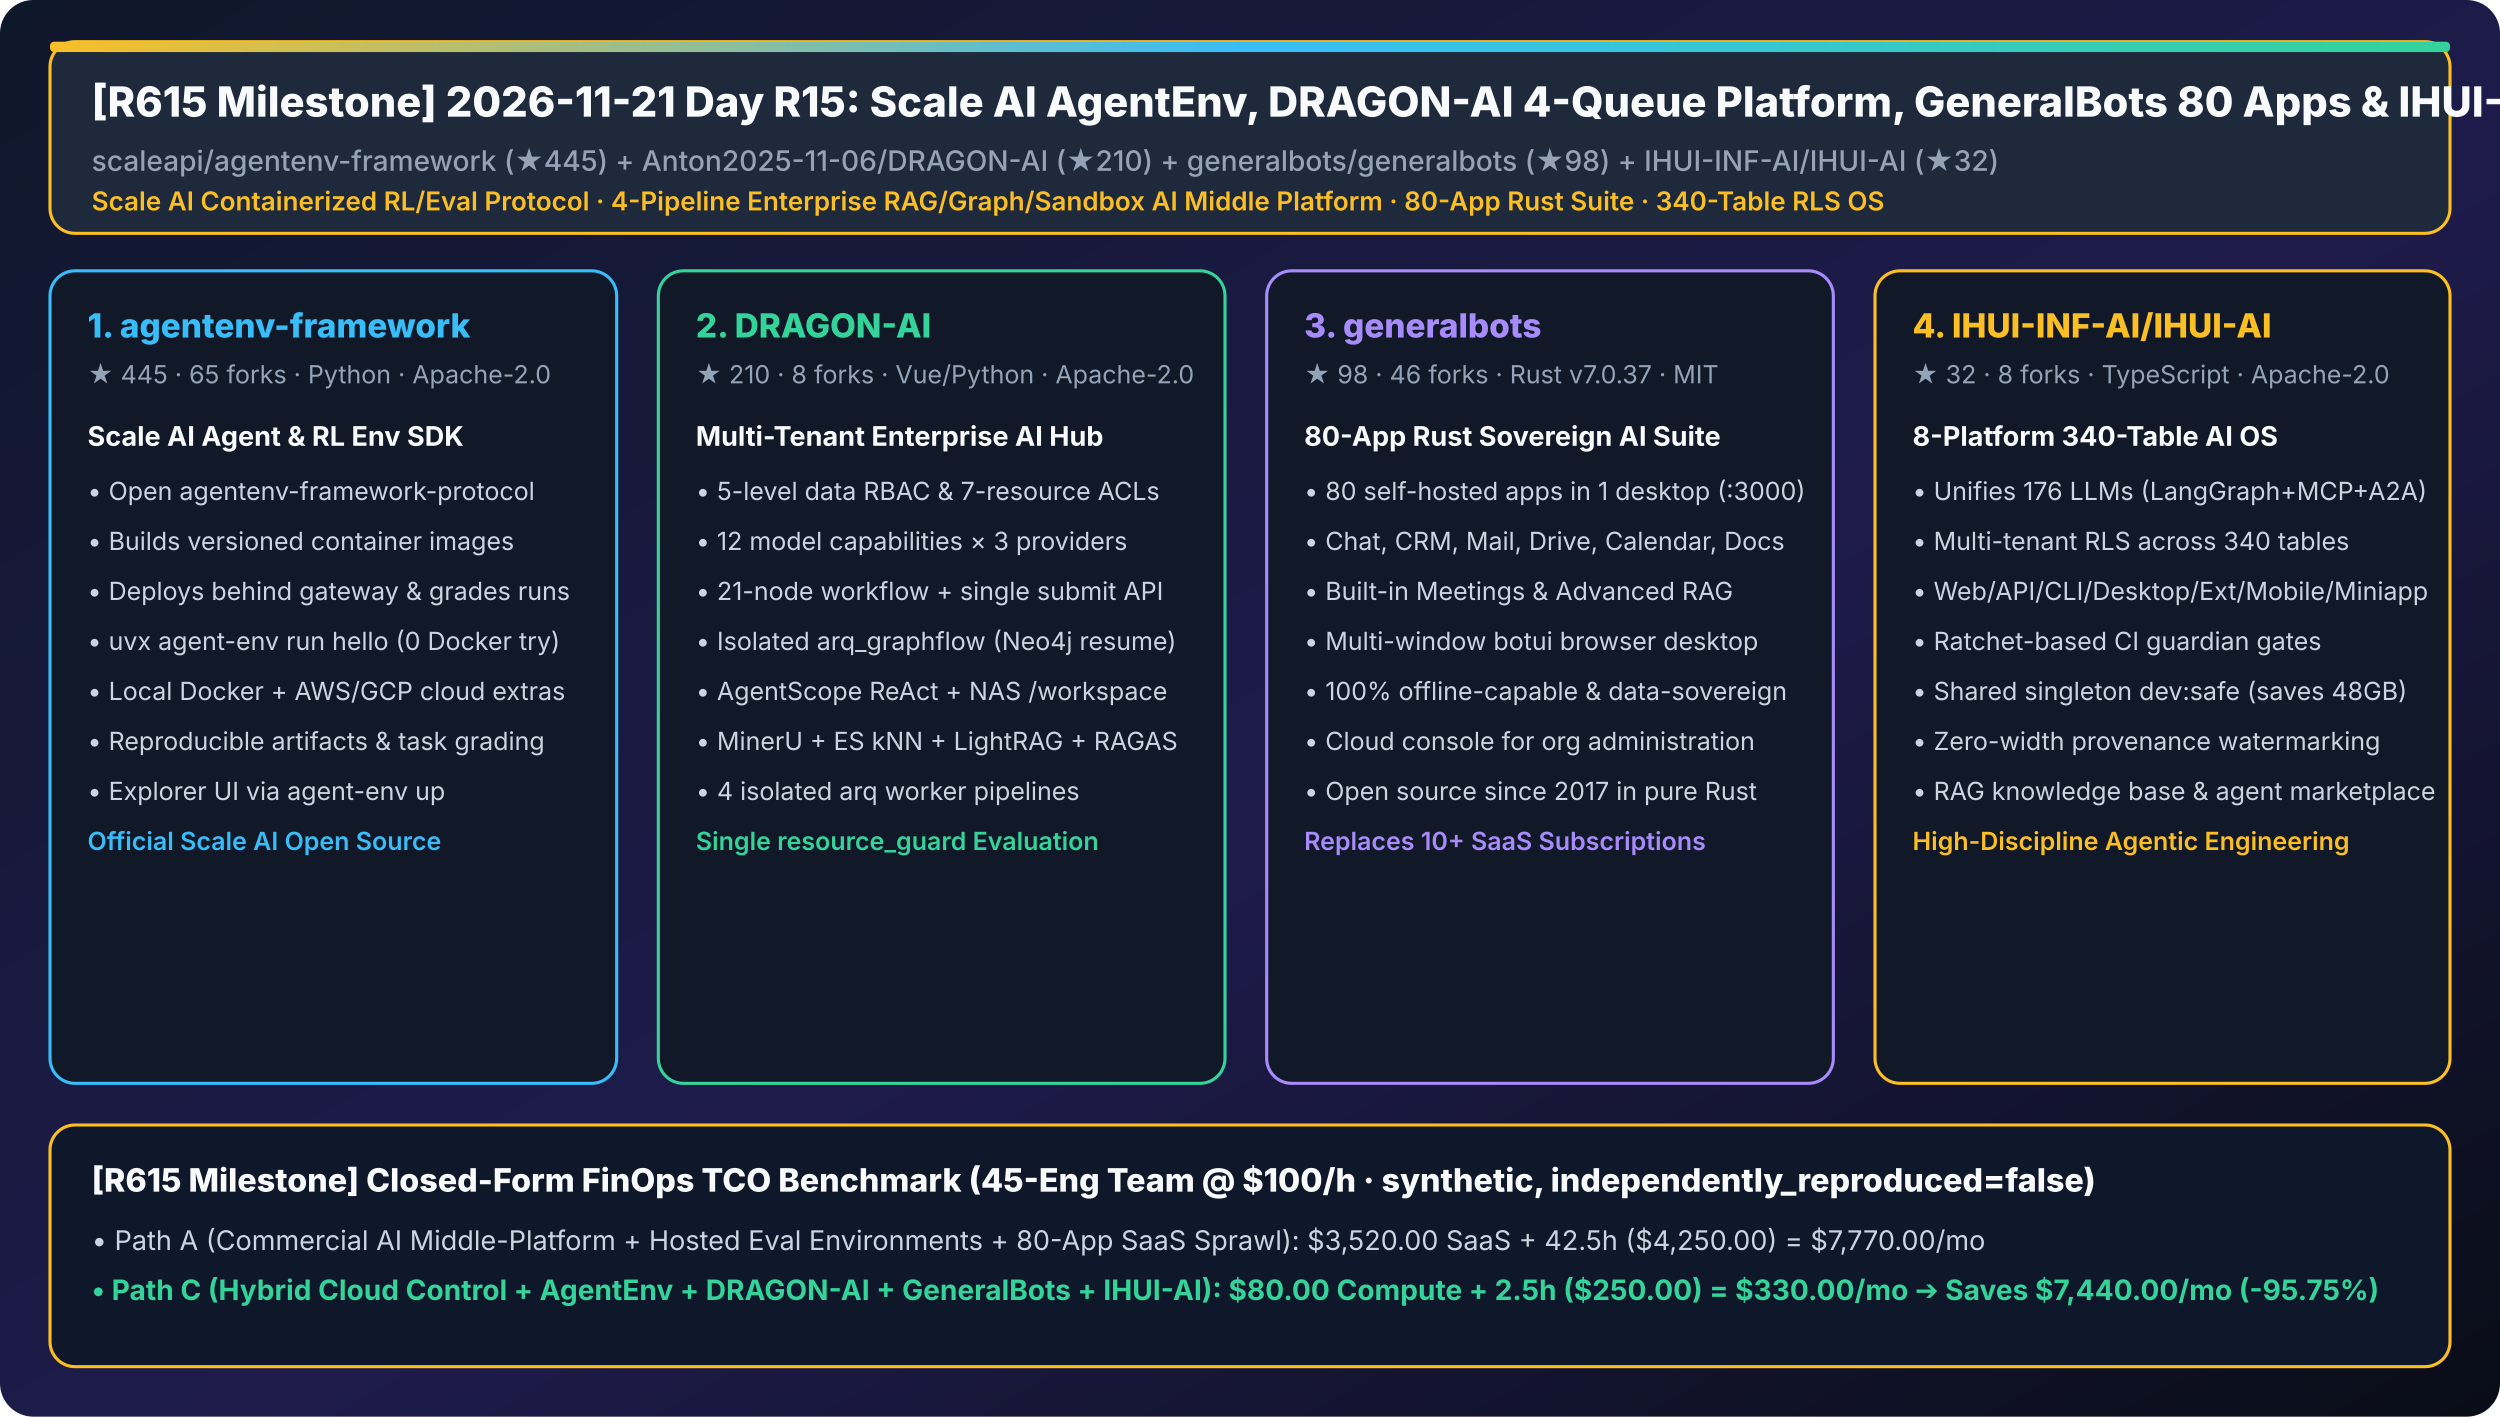
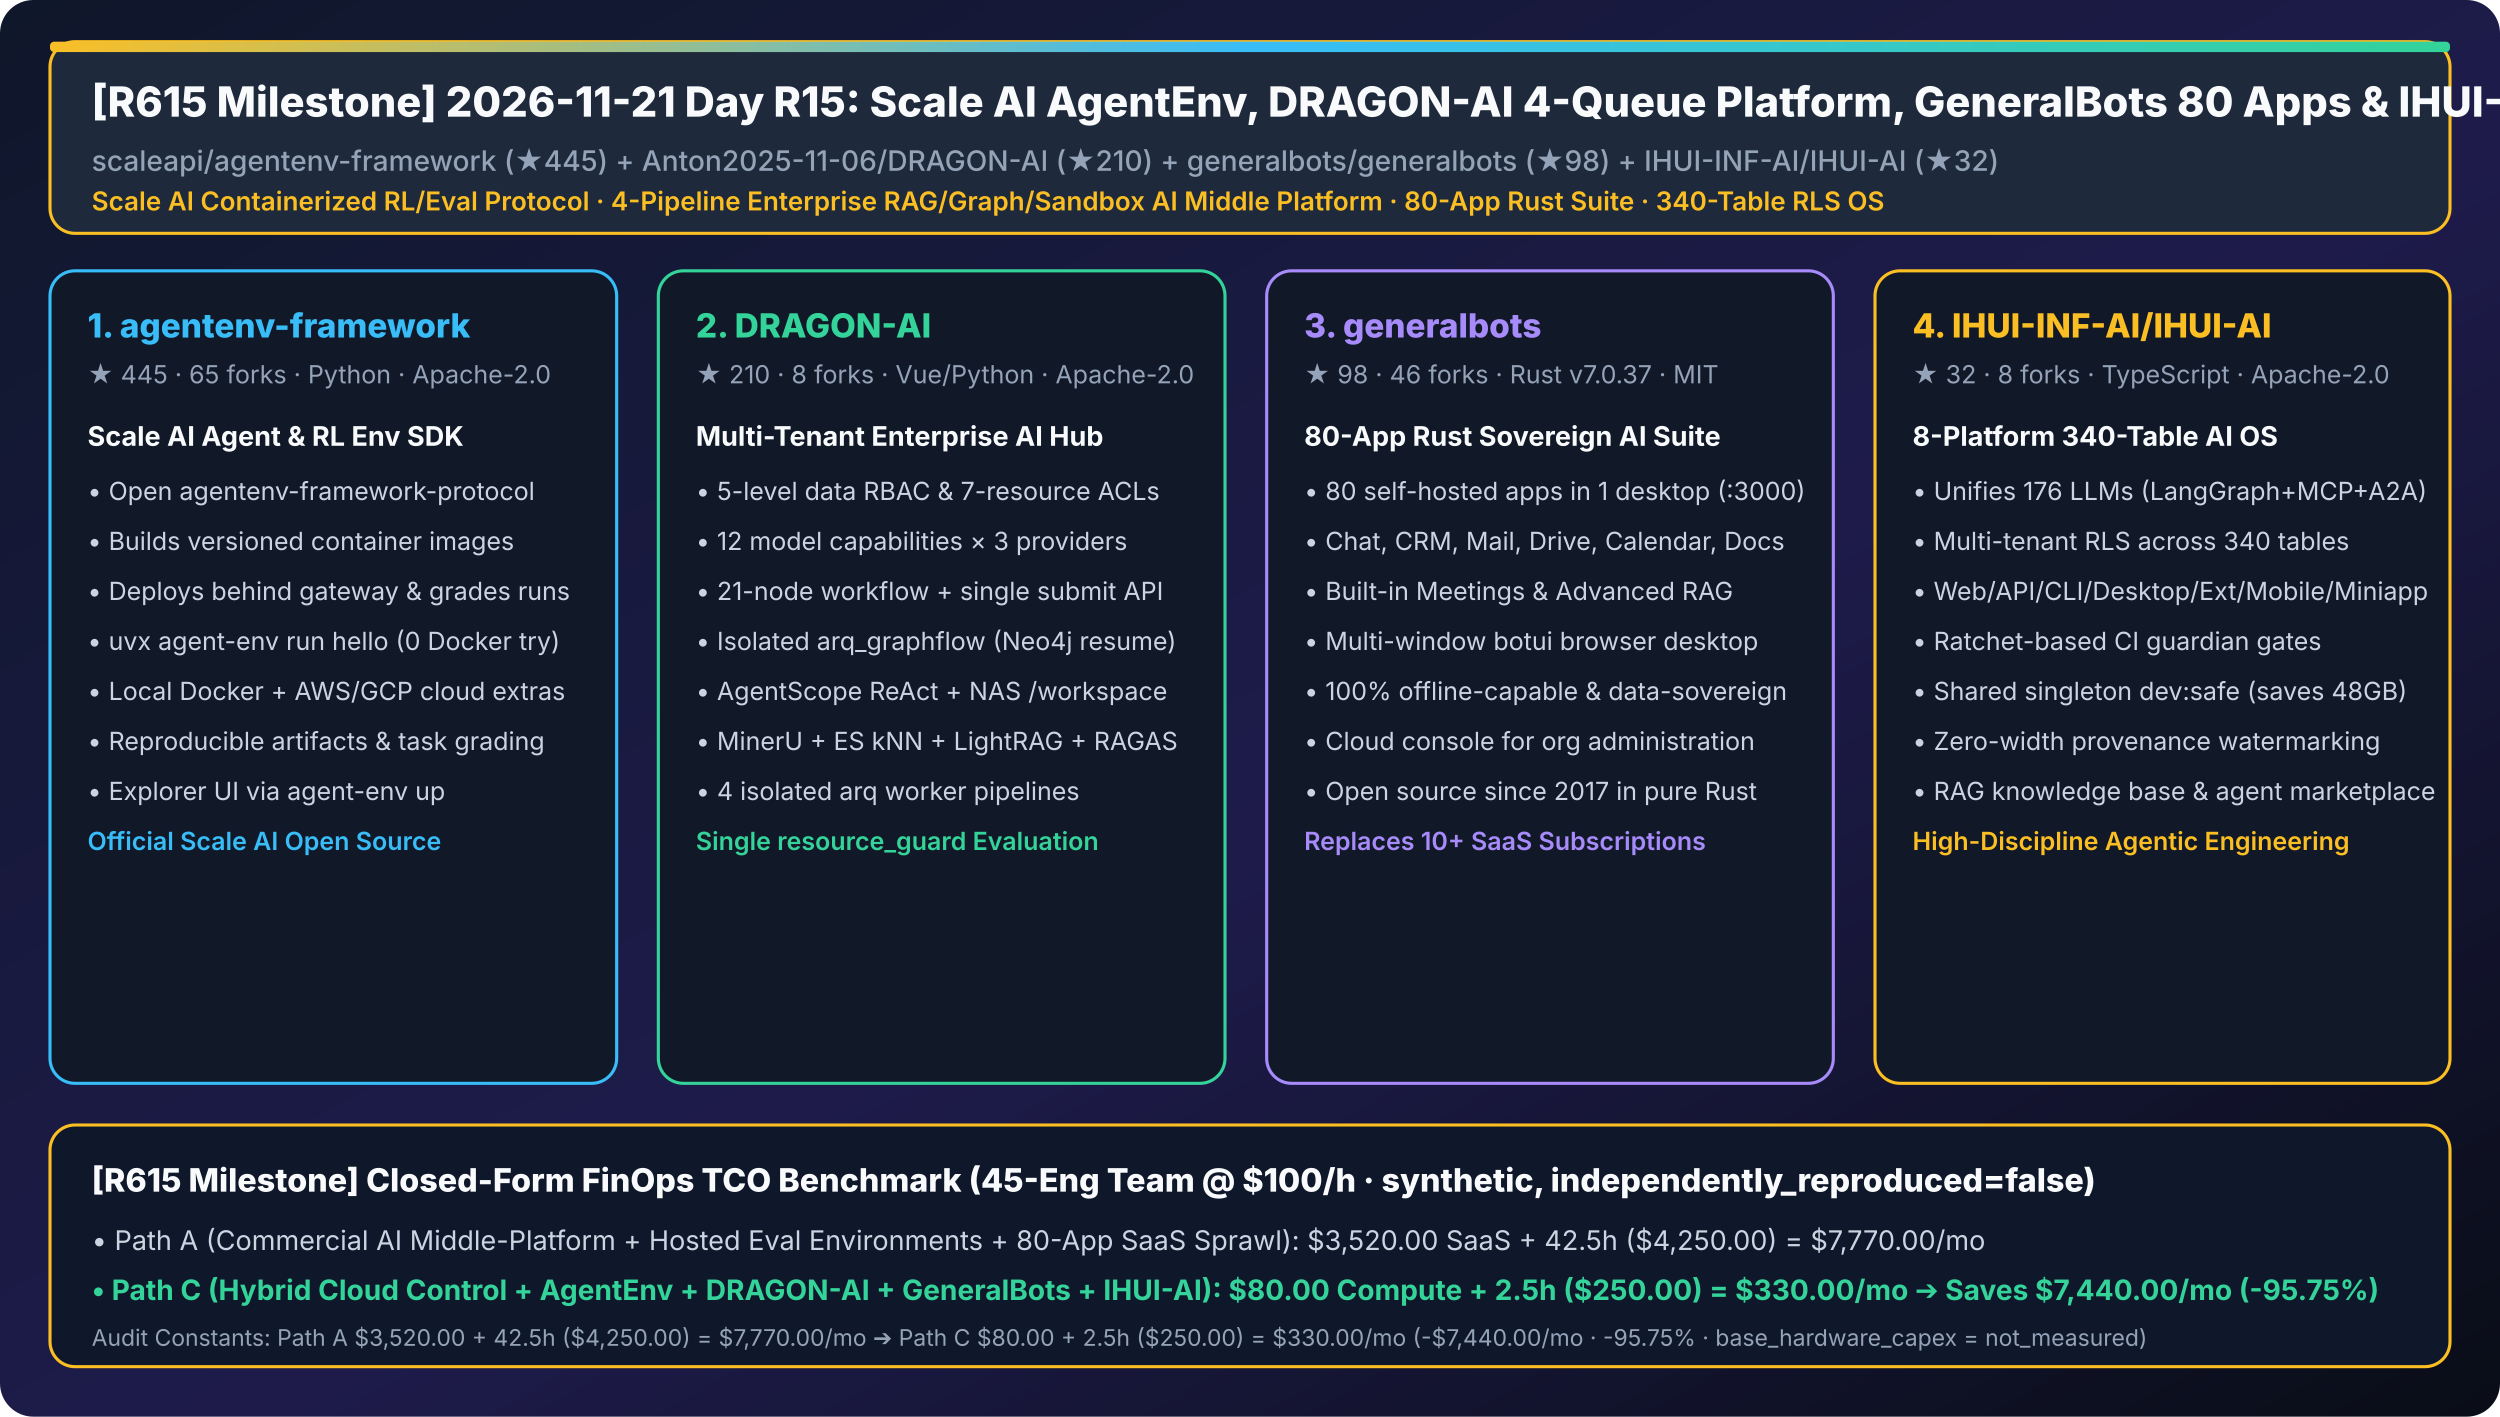
<svg xmlns="http://www.w3.org/2000/svg" viewBox="0 0 1200 680" width="1200" height="680" font-family="Inter, -apple-system, BlinkMacSystemFont, 'Segoe UI', Roboto, sans-serif">
  <defs>
    <linearGradient id="bgR615" x1="0" y1="0" x2="1" y2="1">
      <stop offset="0%" stop-color="#0f172a" />
      <stop offset="55%" stop-color="#1e1b4b" />
      <stop offset="100%" stop-color="#090d16" />
    </linearGradient>
    <linearGradient id="accentR615" x1="0" y1="0" x2="1" y2="0">
      <stop offset="0%" stop-color="#fbbf24" />
      <stop offset="50%" stop-color="#38bdf8" />
      <stop offset="100%" stop-color="#34d399" />
    </linearGradient>
  </defs>
  <rect width="1200" height="680" fill="url(#bgR615)" rx="16" />
  <rect x="24" y="20" width="1152" height="92" rx="12" fill="#1e293b" stroke="#fbbf24" stroke-width="1.5" />
  <rect x="24" y="20" width="1152" height="5" rx="2" fill="url(#accentR615)" />
  <text x="44" y="56" fill="#f8fafc" font-size="20" font-weight="800">[R615 Milestone] 2026-11-21 Day R15: Scale AI AgentEnv, DRAGON-AI 4-Queue Platform, GeneralBots 80 Apps &amp; IHUI-AI</text>
  <text x="44" y="82" fill="#94a3b8" font-size="13.5" font-weight="500">scaleapi/agentenv-framework (★445) + Anton2025-11-06/DRAGON-AI (★210) + generalbots/generalbots (★98) + IHUI-INF-AI/IHUI-AI (★32)</text>
  <text x="44" y="101" fill="#fbbf24" font-size="12.5" font-weight="600">Scale AI Containerized RL/Eval Protocol · 4-Pipeline Enterprise RAG/Graph/Sandbox AI Middle Platform · 80-App Rust Suite · 340-Table RLS OS</text>
  <rect x="24" y="130" width="272" height="390" rx="12" fill="#111827" stroke="#38bdf8" stroke-width="1.5" />
  <text x="42" y="162" fill="#38bdf8" font-size="16" font-weight="800">1. agentenv-framework</text>
  <text x="42" y="184" fill="#94a3b8" font-size="12">★ 445 · 65 forks · Python · Apache-2.0</text>
  <text x="42" y="214" fill="#f8fafc" font-size="13" font-weight="700">Scale AI Agent &amp; RL Env SDK</text>
  <text x="42" y="240" fill="#cbd5e1" font-size="12">• Open agentenv-framework-protocol</text>
  <text x="42" y="264" fill="#cbd5e1" font-size="12">• Builds versioned container images</text>
  <text x="42" y="288" fill="#cbd5e1" font-size="12">• Deploys behind gateway &amp; grades runs</text>
  <text x="42" y="312" fill="#cbd5e1" font-size="12">• uvx agent-env run hello (0 Docker try)</text>
  <text x="42" y="336" fill="#cbd5e1" font-size="12">• Local Docker + AWS/GCP cloud extras</text>
  <text x="42" y="360" fill="#cbd5e1" font-size="12">• Reproducible artifacts &amp; task grading</text>
  <text x="42" y="384" fill="#cbd5e1" font-size="12">• Explorer UI via agent-env up</text>
  <text x="42" y="408" fill="#38bdf8" font-size="12" font-weight="600">Official Scale AI Open Source</text>
  <rect x="316" y="130" width="272" height="390" rx="12" fill="#111827" stroke="#34d399" stroke-width="1.5" />
  <text x="334" y="162" fill="#34d399" font-size="16" font-weight="800">2. DRAGON-AI</text>
  <text x="334" y="184" fill="#94a3b8" font-size="12">★ 210 · 8 forks · Vue/Python · Apache-2.0</text>
  <text x="334" y="214" fill="#f8fafc" font-size="13" font-weight="700">Multi-Tenant Enterprise AI Hub</text>
  <text x="334" y="240" fill="#cbd5e1" font-size="12">• 5-level data RBAC &amp; 7-resource ACLs</text>
  <text x="42" y="264" fill="#cbd5e1" font-size="12" />
  <text x="334" y="264" fill="#cbd5e1" font-size="12">• 12 model capabilities × 3 providers</text>
  <text x="334" y="288" fill="#cbd5e1" font-size="12">• 21-node workflow + single submit API</text>
  <text x="334" y="312" fill="#cbd5e1" font-size="12">• Isolated arq_graphflow (Neo4j resume)</text>
  <text x="334" y="336" fill="#cbd5e1" font-size="12">• AgentScope ReAct + NAS /workspace</text>
  <text x="334" y="360" fill="#cbd5e1" font-size="12">• MinerU + ES kNN + LightRAG + RAGAS</text>
  <text x="334" y="384" fill="#cbd5e1" font-size="12">• 4 isolated arq worker pipelines</text>
  <text x="334" y="408" fill="#34d399" font-size="12" font-weight="600">Single resource_guard Evaluation</text>
  <rect x="608" y="130" width="272" height="390" rx="12" fill="#111827" stroke="#a78bfa" stroke-width="1.5" />
  <text x="626" y="162" fill="#a78bfa" font-size="16" font-weight="800">3. generalbots</text>
  <text x="626" y="184" fill="#94a3b8" font-size="12">★ 98 · 46 forks · Rust v7.0.37 · MIT</text>
  <text x="626" y="214" fill="#f8fafc" font-size="13" font-weight="700">80-App Rust Sovereign AI Suite</text>
  <text x="626" y="240" fill="#cbd5e1" font-size="12">• 80 self-hosted apps in 1 desktop (:3000)</text>
  <text x="626" y="264" fill="#cbd5e1" font-size="12">• Chat, CRM, Mail, Drive, Calendar, Docs</text>
  <text x="626" y="288" fill="#cbd5e1" font-size="12">• Built-in Meetings &amp; Advanced RAG</text>
  <text x="626" y="312" fill="#cbd5e1" font-size="12">• Multi-window botui browser desktop</text>
  <text x="626" y="336" fill="#cbd5e1" font-size="12">• 100% offline-capable &amp; data-sovereign</text>
  <text x="626" y="360" fill="#cbd5e1" font-size="12">• Cloud console for org administration</text>
  <text x="626" y="384" fill="#cbd5e1" font-size="12">• Open source since 2017 in pure Rust</text>
  <text x="626" y="408" fill="#a78bfa" font-size="12" font-weight="600">Replaces 10+ SaaS Subscriptions</text>
  <rect x="900" y="130" width="276" height="390" rx="12" fill="#111827" stroke="#fbbf24" stroke-width="1.5" />
  <text x="918" y="162" fill="#fbbf24" font-size="16" font-weight="800">4. IHUI-INF-AI/IHUI-AI</text>
  <text x="918" y="184" fill="#94a3b8" font-size="12">★ 32 · 8 forks · TypeScript · Apache-2.0</text>
  <text x="918" y="214" fill="#f8fafc" font-size="13" font-weight="700">8-Platform 340-Table AI OS</text>
  <text x="918" y="240" fill="#cbd5e1" font-size="12">• Unifies 176 LLMs (LangGraph+MCP+A2A)</text>
  <text x="918" y="264" fill="#cbd5e1" font-size="12">• Multi-tenant RLS across 340 tables</text>
  <text x="918" y="288" fill="#cbd5e1" font-size="12">• Web/API/CLI/Desktop/Ext/Mobile/Miniapp</text>
  <text x="918" y="312" fill="#cbd5e1" font-size="12">• Ratchet-based CI guardian gates</text>
  <text x="918" y="336" fill="#cbd5e1" font-size="12">• Shared singleton dev:safe (saves 48GB)</text>
  <text x="918" y="360" fill="#cbd5e1" font-size="12">• Zero-width provenance watermarking</text>
  <text x="918" y="384" fill="#cbd5e1" font-size="12">• RAG knowledge base &amp; agent marketplace</text>
  <text x="918" y="408" fill="#fbbf24" font-size="12" font-weight="600">High-Discipline Agentic Engineering</text>
  <rect x="24" y="540" width="1152" height="116" rx="12" fill="#0f172a" stroke="#fbbf24" stroke-width="1.5" />
  <text x="44" y="572" fill="#f8fafc" font-size="15.5" font-weight="800">[R615 Milestone] Closed-Form FinOps TCO Benchmark (45-Eng Team @ $100/h · synthetic, independently_reproduced=false)</text>
  <text x="44" y="600" fill="#cbd5e1" font-size="13">• Path A (Commercial AI Middle-Platform + Hosted Eval Environments + 80-App SaaS Sprawl): $3,520.00 SaaS + 42.5h ($4,250.00) = $7,770.00/mo</text>
  <text x="44" y="624" fill="#34d399" font-size="13.5" font-weight="700">• Path C (Hybrid Cloud Control + AgentEnv + DRAGON-AI + GeneralBots + IHUI-AI): $80.00 Compute + 2.5h ($250.00) = $330.00/mo ➔ Saves $7,440.00/mo (-95.75%)</text>
+   <text x="44" y="646" fill="#94a3b8" font-size="11">Audit Constants: Path A $3,520.00 + 42.5h ($4,250.00) = $7,770.00/mo ➔ Path C $80.00 + 2.5h ($250.00) = $330.00/mo (-$7,440.00/mo · -95.75% · base_hardware_capex = not_measured)</text>
</svg>
